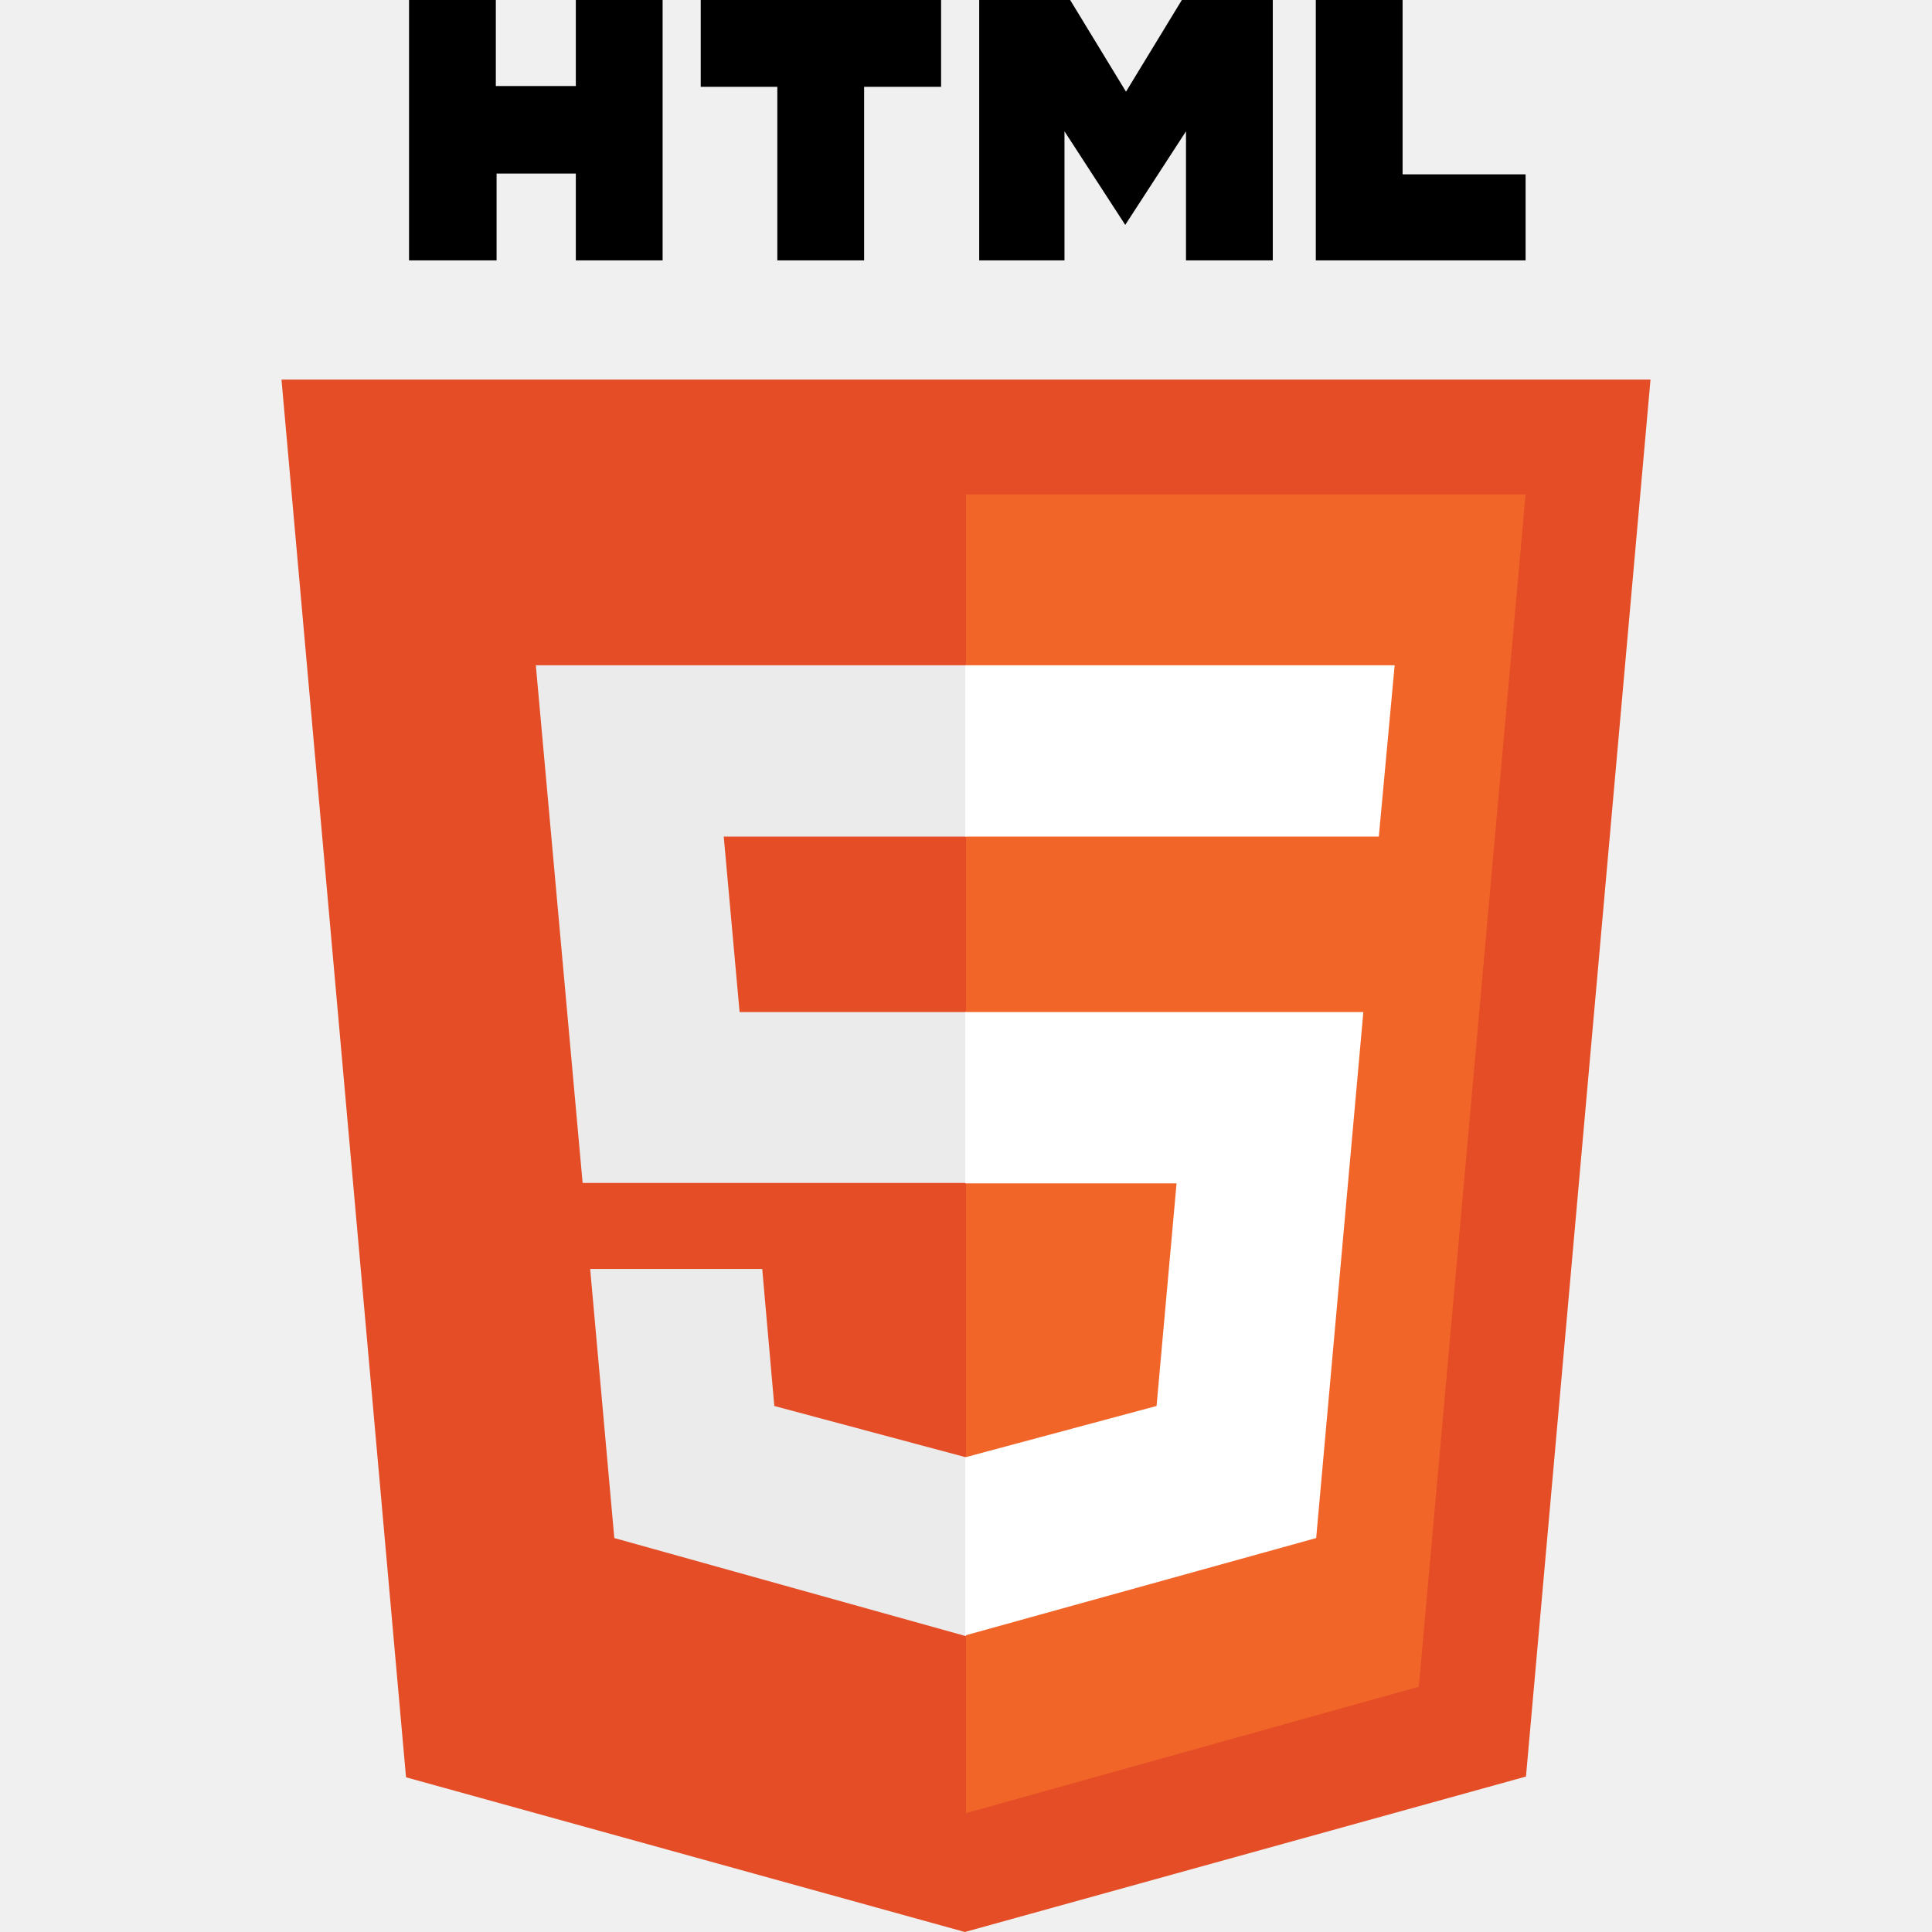
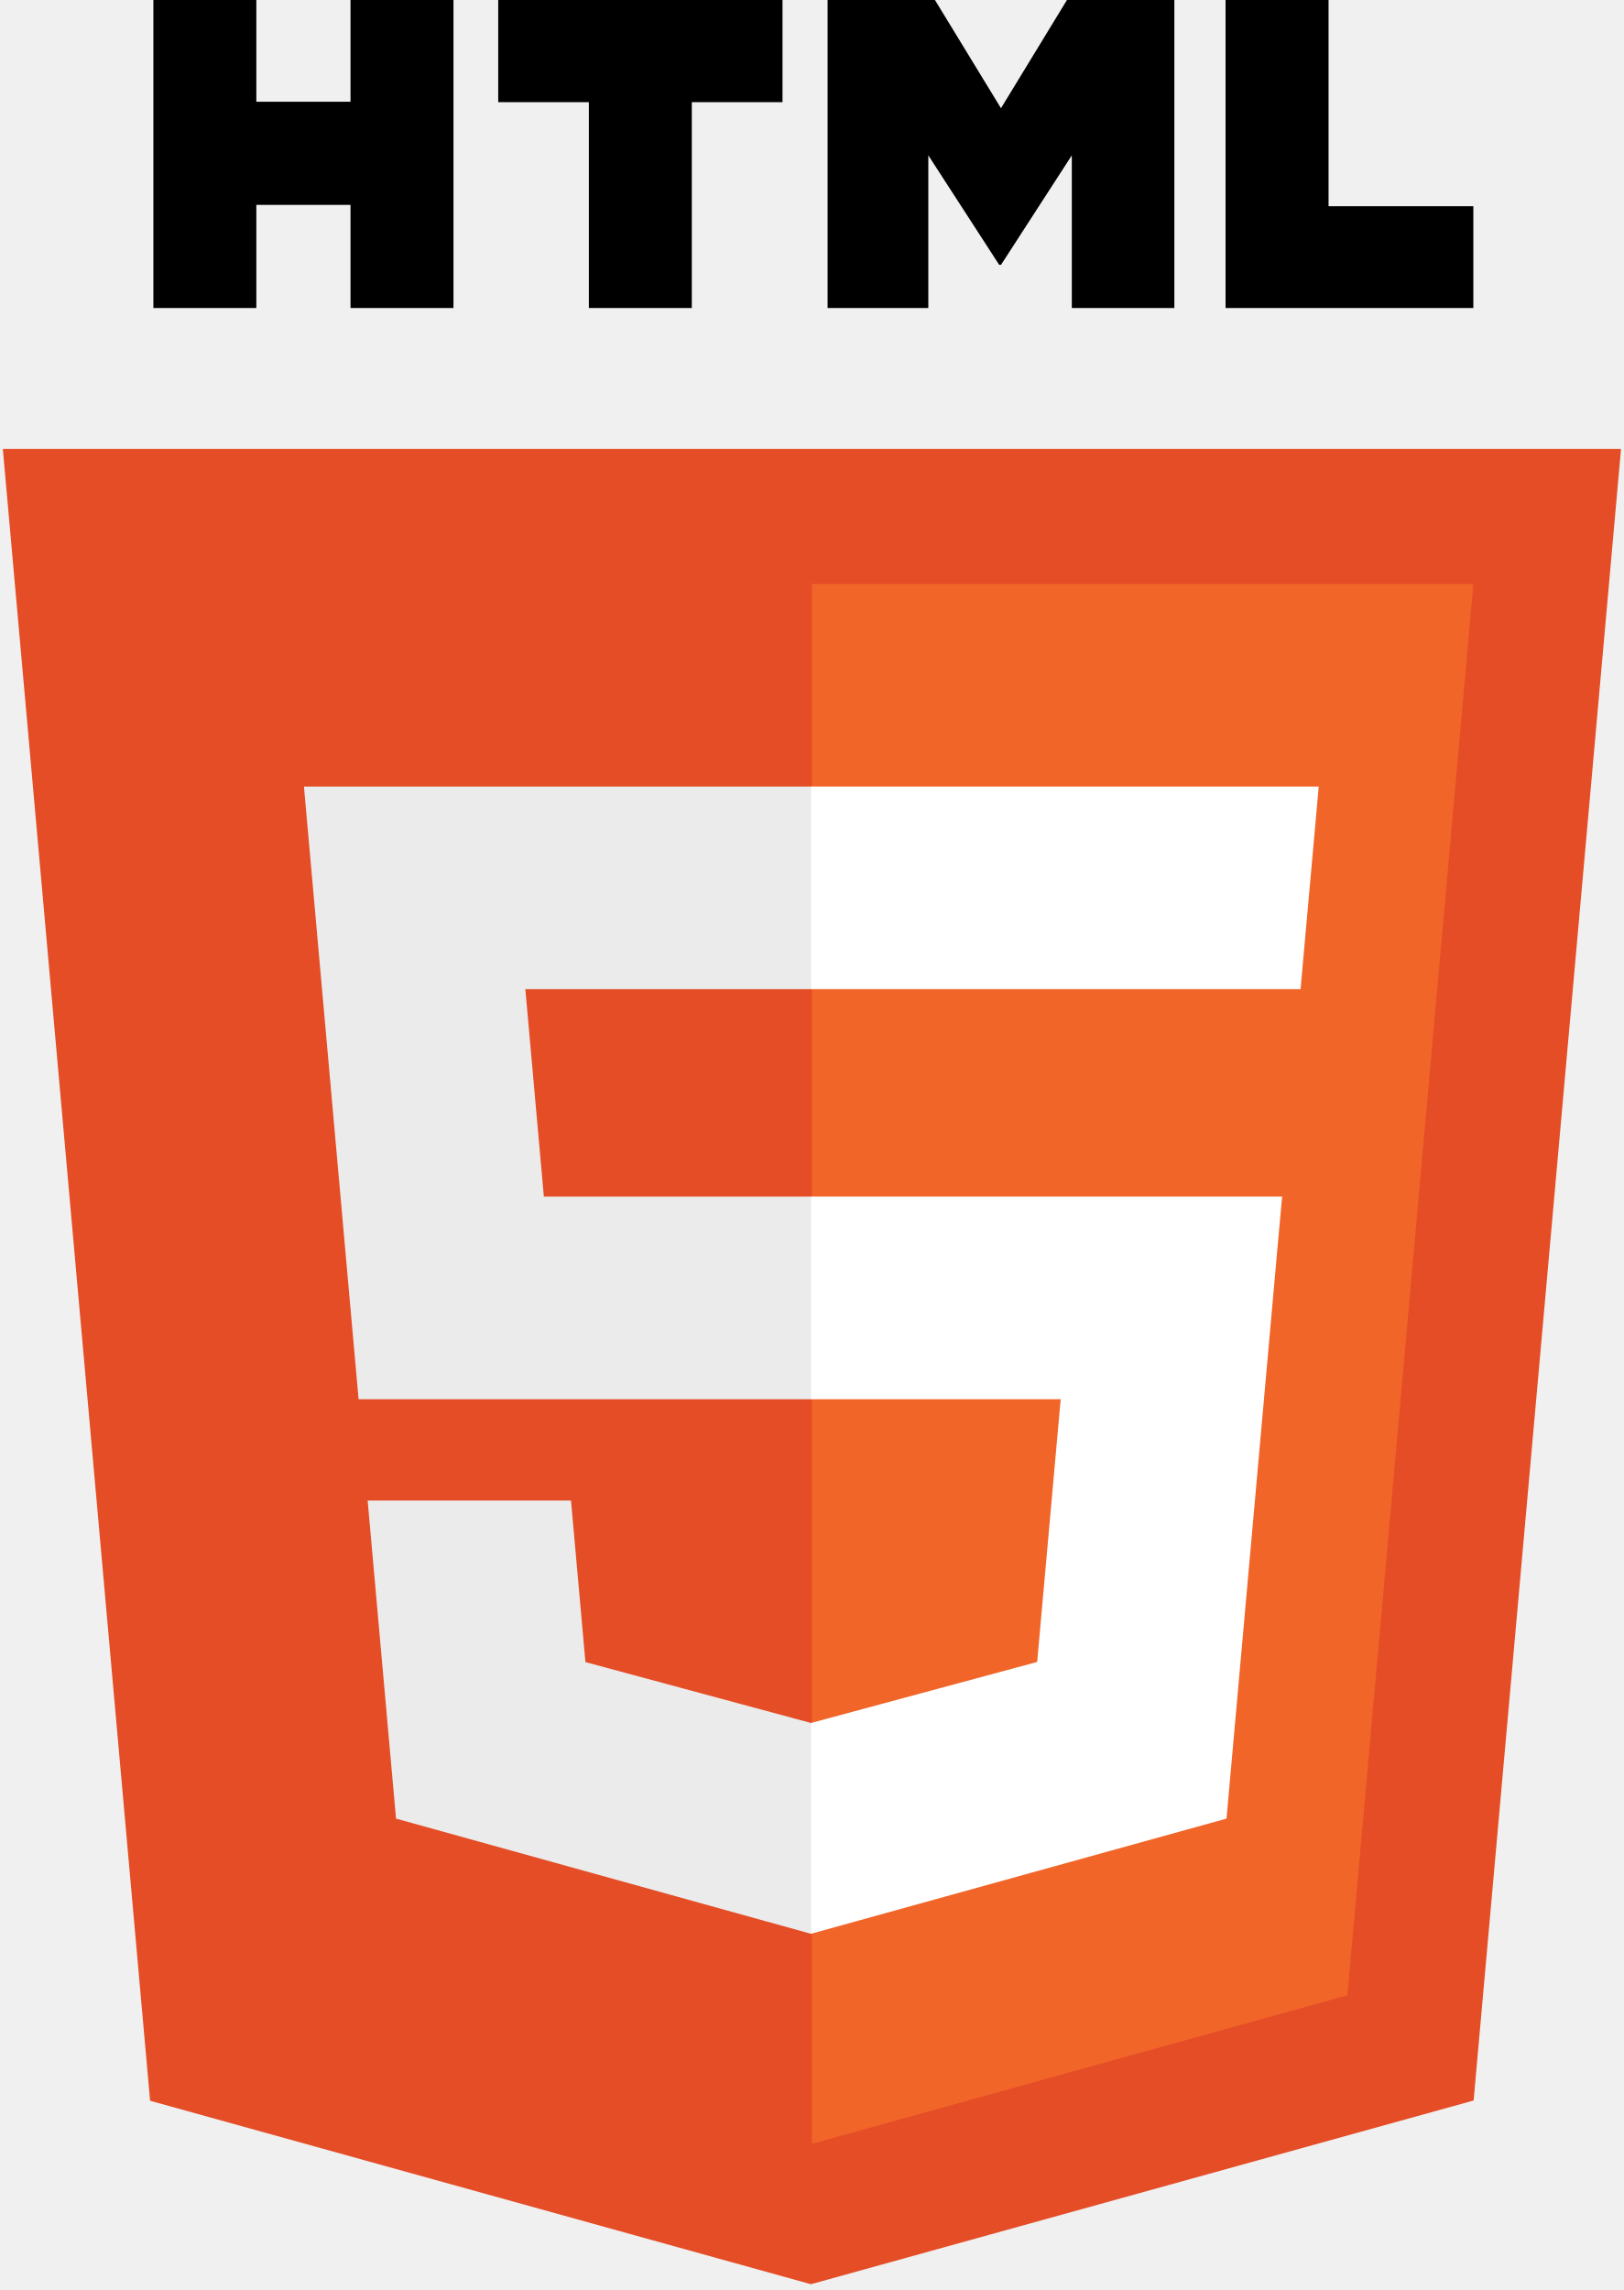
- <svg xmlns="http://www.w3.org/2000/svg" viewBox="0 0 512 512">
-   <path d="M108.4 0h23v22.8h21.2V0h23v69h-23V46h-21v23h-23.2M206 23h-20.3V0h63.7v23H229v46h-23M259.5 0h24.1l14.8 24.3L313.2 0h24.1v69h-23V34.8l-16.1 24.8l-16.1-24.8v34.2h-22.6M348.7 0h23v46.2h32.6V69h-55.6" />
-   <path fill="#e44d26" d="M107.6 471l-33-370.4h362.8l-33 370.2L255.7 512" />
-   <path fill="#f16529" d="M256 480.5V131H404.3L376 447" />
-   <path fill="#ebebeb" d="M142 176.3h114v45.4h-64.2l4.2 46.5h60v45.3H154.4M156.4 336.3H202l3.2 36.3 50.8 13.6v47.4l-93.2-26" />
-   <path fill="#fff" d="M369.6 176.3H255.8v45.4h109.6M361.3 268.2H255.8v45.4h56l-5.3 59-50.7 13.6v47.2l93-25.8" />
+ <svg xmlns="http://www.w3.org/2000/svg" width="1773" height="2500" viewBox="0 0 256 361" preserveAspectRatio="xMinYMin meet">
+   <path d="M255.555 70.766l-23.241 260.36-104.47 28.962-104.182-28.922L.445 70.766h255.11z" fill="#E44D26" />
+   <path d="M128 337.95l84.417-23.403 19.86-222.49H128V337.95z" fill="#F16529" />
+   <path d="M82.82 155.932H128v-31.937H47.917l.764 8.568 7.85 88.01H128v-31.937H85.739l-2.919-32.704zM90.018 236.542h-32.06l4.474 50.146 65.421 18.16.147-.04V271.58l-.14.037-35.568-9.604-2.274-25.471z" fill="#EBEBEB" />
+   <path d="M24.18 0h16.23v16.035h14.847V0h16.231v48.558h-16.23v-16.26H40.411v16.26h-16.23V0zM92.83 16.103H78.544V0h44.814v16.103h-14.295v32.455h-16.23V16.103h-.001zM130.47 0h16.923l10.41 17.062L168.203 0h16.93v48.558h-16.164V24.49l-11.166 17.265h-.28L146.35 24.49v24.068h-15.88V0zM193.21 0h16.235v32.508h22.824v16.05h-39.06V0z" />
+   <path d="M127.89 220.573h39.327l-3.708 41.42-35.62 9.614v33.226l65.473-18.145.48-5.396 7.506-84.08.779-8.576H127.89v31.937zM127.89 155.854v.078h77.143l.64-7.178 1.456-16.191.763-8.568H127.89v31.86z" fill="#FFF" />
</svg>
